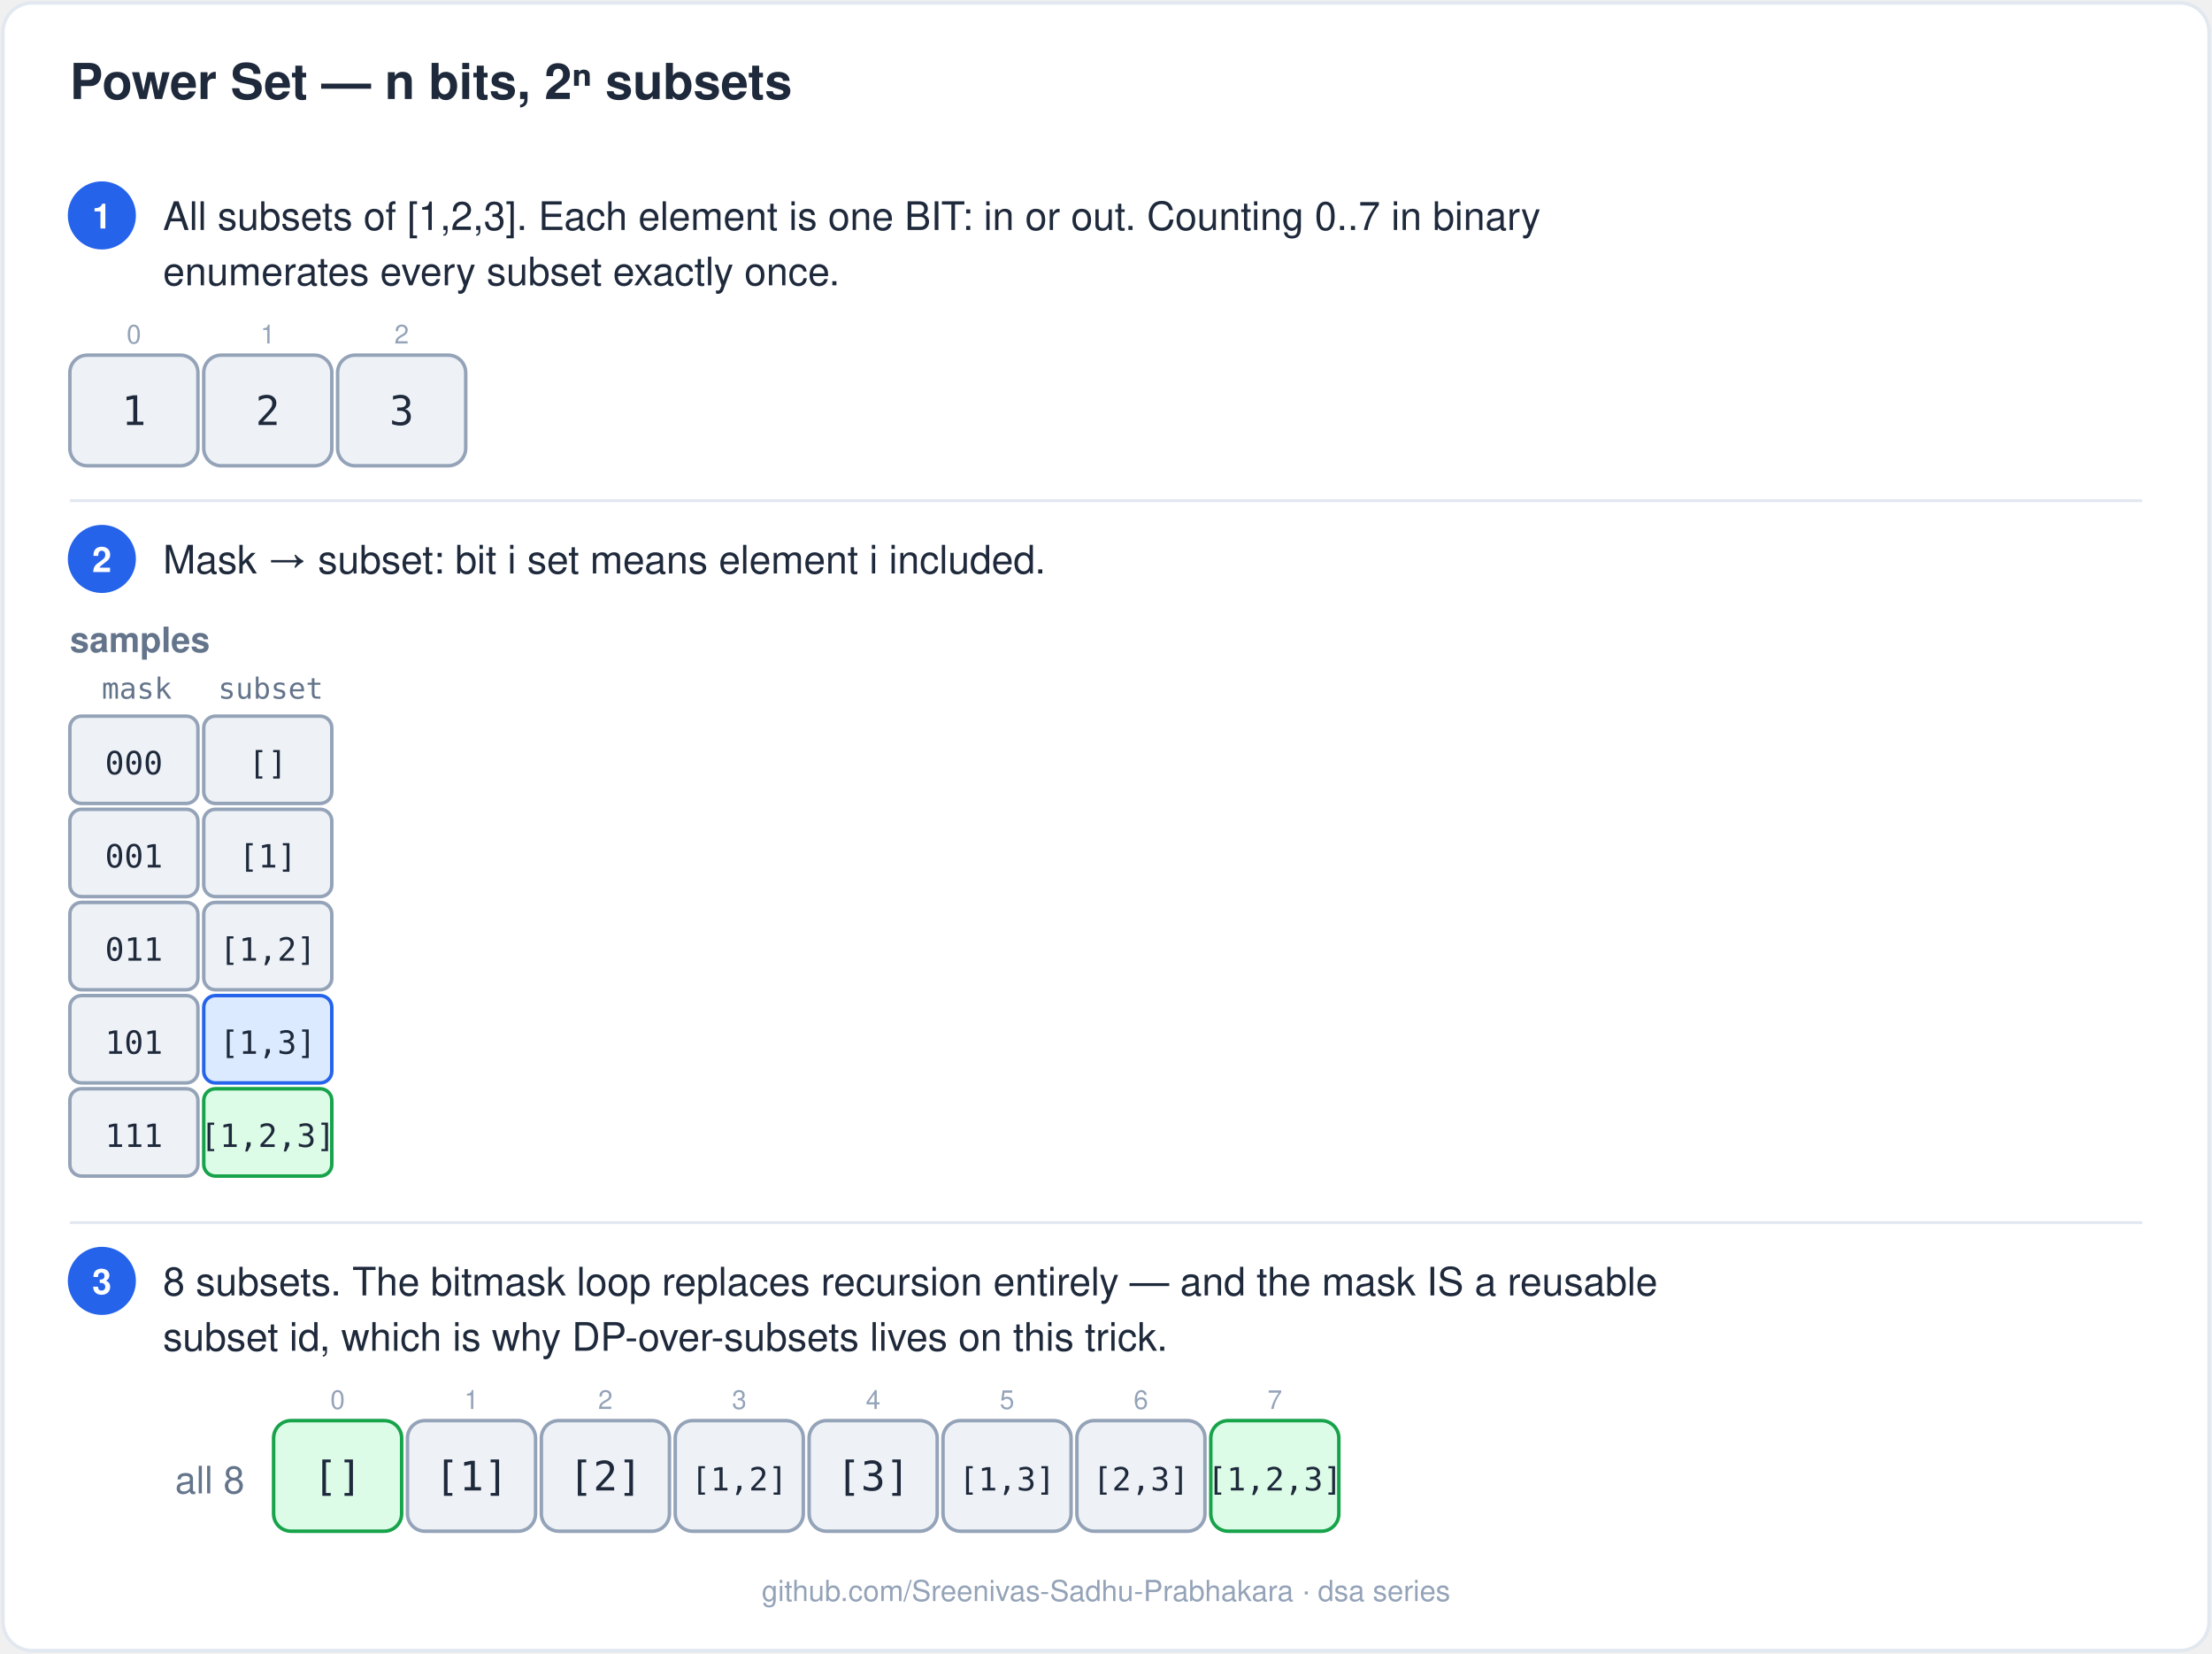
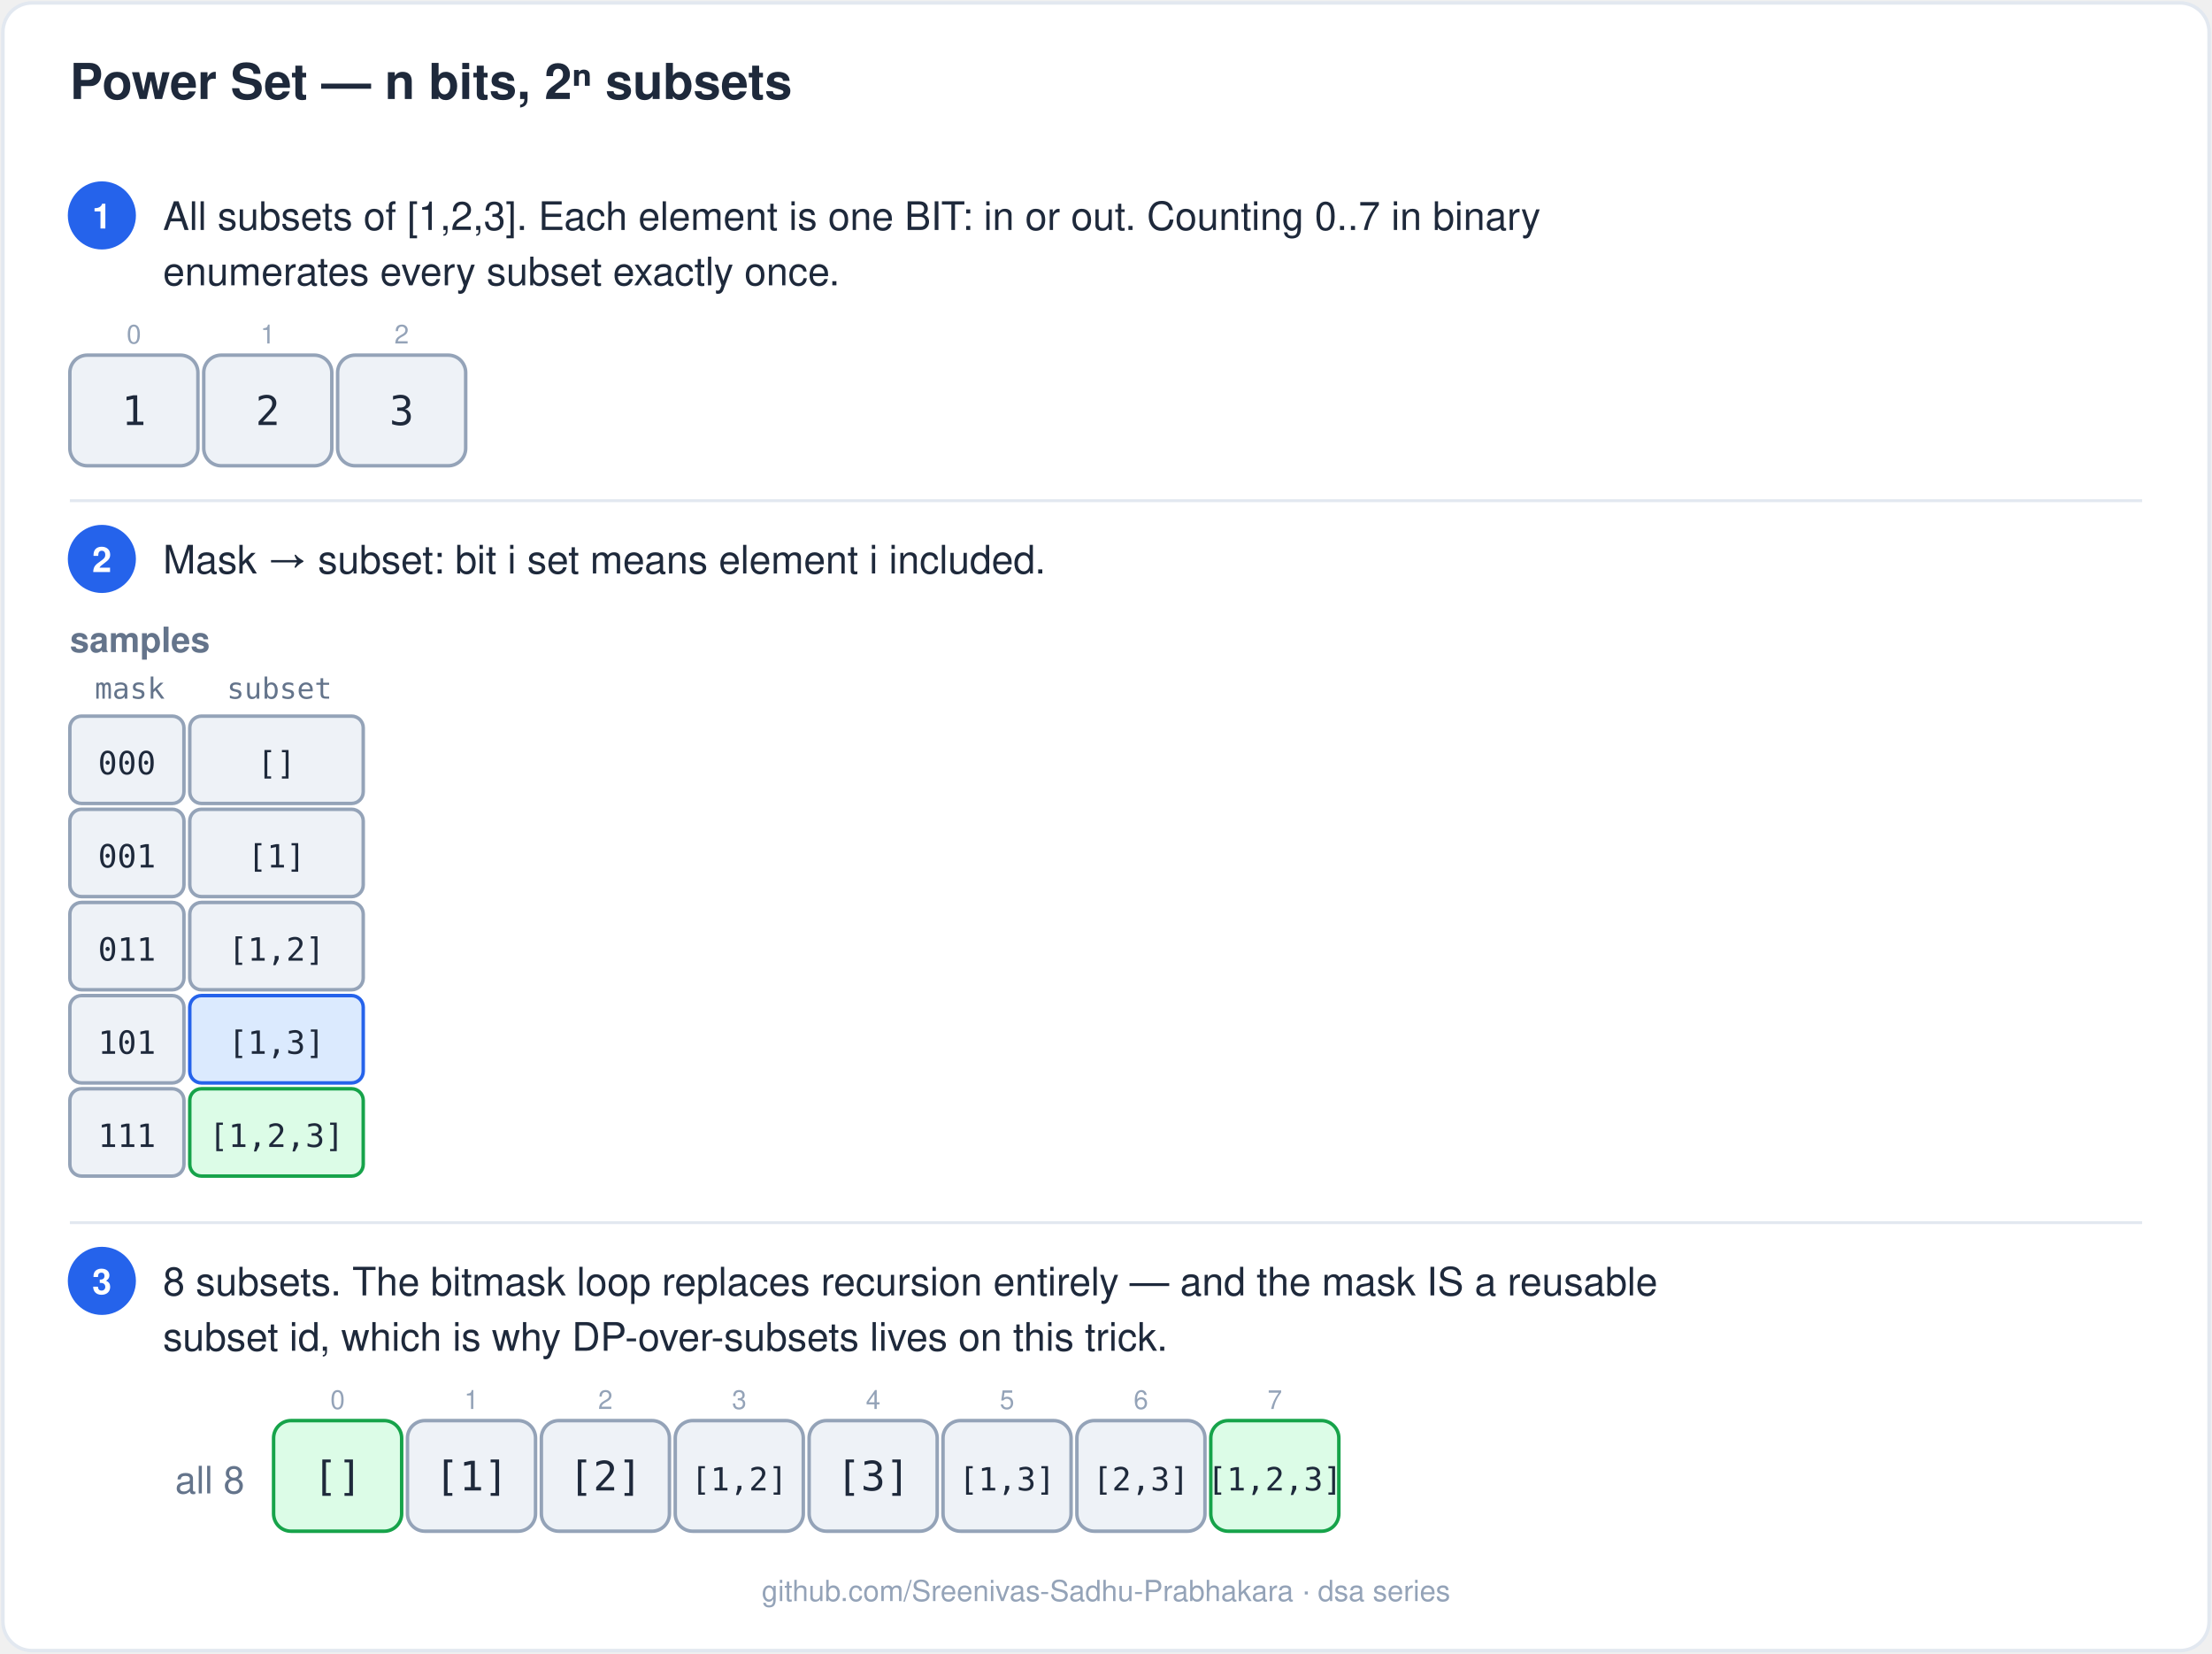
<svg xmlns="http://www.w3.org/2000/svg" width="760" height="568" viewBox="0 0 760 568" role="img" aria-label="Step-by-step visual walkthrough">
  <defs>
    <marker id="arr" markerWidth="8" markerHeight="8" refX="6" refY="3" orient="auto">
      <path d="M0,0 L7,3 L0,6 z" fill="context-stroke" />
    </marker>
  </defs>
  <rect x="1.0" y="1.0" width="758.0" height="566.0" rx="10" fill="#ffffff" stroke="#e2e8f0" stroke-width="1.2" />
  <text x="24.0" y="34.0" font-family="-apple-system,Segoe UI,Helvetica,Arial,sans-serif" font-size="17" fill="#1e293b" text-anchor="start" font-weight="600">Power Set — n bits, 2ⁿ subsets</text>
  <circle cx="35.0" cy="74.0" r="11" fill="#2563eb" stroke="#2563eb" stroke-width="1.4" />
  <text x="35.0" y="78.5" font-family="-apple-system,Segoe UI,Helvetica,Arial,sans-serif" font-size="12" fill="#ffffff" text-anchor="middle" font-weight="600">1</text>
  <text x="56.0" y="79.0" font-family="-apple-system,Segoe UI,Helvetica,Arial,sans-serif" font-size="13.5" fill="#1e293b" text-anchor="start">All subsets of [1,2,3]. Each element is one BIT: in or out. Counting 0..7 in binary</text>
  <text x="56.0" y="98.0" font-family="-apple-system,Segoe UI,Helvetica,Arial,sans-serif" font-size="13.5" fill="#1e293b" text-anchor="start">enumerates every subset exactly once.</text>
  <rect x="24.0" y="122.0" width="44.0" height="38.0" rx="6" fill="#eef2f7" stroke="#94a3b8" stroke-width="1.2" />
  <text x="46.0" y="146.0" font-family="ui-monospace,Menlo,monospace" font-size="14" fill="#1e293b" text-anchor="middle">1</text>
  <text x="46.0" y="118.0" font-family="-apple-system,Segoe UI,Helvetica,Arial,sans-serif" font-size="9" fill="#94a3b8" text-anchor="middle">0</text>
  <rect x="70.0" y="122.0" width="44.0" height="38.0" rx="6" fill="#eef2f7" stroke="#94a3b8" stroke-width="1.2" />
  <text x="92.0" y="146.0" font-family="ui-monospace,Menlo,monospace" font-size="14" fill="#1e293b" text-anchor="middle">2</text>
  <text x="92.0" y="118.0" font-family="-apple-system,Segoe UI,Helvetica,Arial,sans-serif" font-size="9" fill="#94a3b8" text-anchor="middle">1</text>
  <rect x="116.0" y="122.0" width="44.0" height="38.0" rx="6" fill="#eef2f7" stroke="#94a3b8" stroke-width="1.2" />
  <text x="138.0" y="146.0" font-family="ui-monospace,Menlo,monospace" font-size="14" fill="#1e293b" text-anchor="middle">3</text>
  <text x="138.0" y="118.0" font-family="-apple-system,Segoe UI,Helvetica,Arial,sans-serif" font-size="9" fill="#94a3b8" text-anchor="middle">2</text>
  <line x1="24.0" y1="172.0" x2="736.0" y2="172.0" stroke="#e2e8f0" stroke-width="1" />
  <circle cx="35.0" cy="192.0" r="11" fill="#2563eb" stroke="#2563eb" stroke-width="1.4" />
  <text x="35.0" y="196.5" font-family="-apple-system,Segoe UI,Helvetica,Arial,sans-serif" font-size="12" fill="#ffffff" text-anchor="middle" font-weight="600">2</text>
  <text x="56.0" y="197.0" font-family="-apple-system,Segoe UI,Helvetica,Arial,sans-serif" font-size="13.5" fill="#1e293b" text-anchor="start">Mask → subset: bit i set means element i included.</text>
  <text x="24.0" y="224.0" font-family="-apple-system,Segoe UI,Helvetica,Arial,sans-serif" font-size="12" fill="#64748b" text-anchor="start" font-weight="600">samples</text>
-   <text x="47.0" y="240.0" font-family="ui-monospace,Menlo,monospace" font-size="10" fill="#64748b" text-anchor="middle">mask</text>
-   <text x="93.0" y="240.0" font-family="ui-monospace,Menlo,monospace" font-size="10" fill="#64748b" text-anchor="middle">subset</text>
-   <rect x="24.0" y="246.0" width="44.0" height="30.0" rx="4" fill="#eef2f7" stroke="#94a3b8" stroke-width="1.2" />
-   <text x="46.0" y="266.0" font-family="ui-monospace,Menlo,monospace" font-size="11" fill="#1e293b" text-anchor="middle">000</text>
-   <rect x="70.0" y="246.0" width="44.0" height="30.0" rx="4" fill="#eef2f7" stroke="#94a3b8" stroke-width="1.2" />
-   <text x="92.0" y="266.0" font-family="ui-monospace,Menlo,monospace" font-size="11" fill="#1e293b" text-anchor="middle">[]</text>
-   <rect x="24.0" y="278.0" width="44.0" height="30.0" rx="4" fill="#eef2f7" stroke="#94a3b8" stroke-width="1.2" />
-   <text x="46.0" y="298.0" font-family="ui-monospace,Menlo,monospace" font-size="11" fill="#1e293b" text-anchor="middle">001</text>
-   <rect x="70.0" y="278.0" width="44.0" height="30.0" rx="4" fill="#eef2f7" stroke="#94a3b8" stroke-width="1.2" />
-   <text x="92.0" y="298.0" font-family="ui-monospace,Menlo,monospace" font-size="11" fill="#1e293b" text-anchor="middle">[1]</text>
-   <rect x="24.0" y="310.0" width="44.0" height="30.0" rx="4" fill="#eef2f7" stroke="#94a3b8" stroke-width="1.2" />
-   <text x="46.0" y="330.0" font-family="ui-monospace,Menlo,monospace" font-size="11" fill="#1e293b" text-anchor="middle">011</text>
-   <rect x="70.0" y="310.0" width="44.0" height="30.0" rx="4" fill="#eef2f7" stroke="#94a3b8" stroke-width="1.2" />
-   <text x="92.0" y="330.0" font-family="ui-monospace,Menlo,monospace" font-size="11" fill="#1e293b" text-anchor="middle">[1,2]</text>
-   <rect x="24.0" y="342.0" width="44.0" height="30.0" rx="4" fill="#eef2f7" stroke="#94a3b8" stroke-width="1.2" />
-   <text x="46.0" y="362.0" font-family="ui-monospace,Menlo,monospace" font-size="11" fill="#1e293b" text-anchor="middle">101</text>
-   <rect x="70.0" y="342.0" width="44.0" height="30.0" rx="4" fill="#dbeafe" stroke="#2563eb" stroke-width="1.2" />
-   <text x="92.0" y="362.0" font-family="ui-monospace,Menlo,monospace" font-size="11" fill="#1e293b" text-anchor="middle">[1,3]</text>
-   <rect x="24.0" y="374.0" width="44.0" height="30.0" rx="4" fill="#eef2f7" stroke="#94a3b8" stroke-width="1.2" />
-   <text x="46.0" y="394.0" font-family="ui-monospace,Menlo,monospace" font-size="11" fill="#1e293b" text-anchor="middle">111</text>
-   <rect x="70.0" y="374.0" width="44.0" height="30.0" rx="4" fill="#dcfce7" stroke="#16a34a" stroke-width="1.2" />
-   <text x="92.0" y="394.0" font-family="ui-monospace,Menlo,monospace" font-size="11" fill="#1e293b" text-anchor="middle">[1,2,3]</text>
+   <text x="44.6" y="240.0" font-family="ui-monospace,Menlo,monospace" font-size="10" fill="#64748b" text-anchor="middle">mask</text>
+   <text x="96.0" y="240.0" font-family="ui-monospace,Menlo,monospace" font-size="10" fill="#64748b" text-anchor="middle">subset</text>
+   <rect x="24.0" y="246.0" width="39.2" height="30.0" rx="4" fill="#eef2f7" stroke="#94a3b8" stroke-width="1.2" />
+   <text x="43.6" y="266.0" font-family="ui-monospace,Menlo,monospace" font-size="11" fill="#1e293b" text-anchor="middle">000</text>
+   <rect x="65.2" y="246.0" width="59.6" height="30.0" rx="4" fill="#eef2f7" stroke="#94a3b8" stroke-width="1.2" />
+   <text x="95.0" y="266.0" font-family="ui-monospace,Menlo,monospace" font-size="11" fill="#1e293b" text-anchor="middle">[]</text>
+   <rect x="24.0" y="278.0" width="39.2" height="30.0" rx="4" fill="#eef2f7" stroke="#94a3b8" stroke-width="1.2" />
+   <text x="43.6" y="298.0" font-family="ui-monospace,Menlo,monospace" font-size="11" fill="#1e293b" text-anchor="middle">001</text>
+   <rect x="65.2" y="278.0" width="59.6" height="30.0" rx="4" fill="#eef2f7" stroke="#94a3b8" stroke-width="1.2" />
+   <text x="95.0" y="298.0" font-family="ui-monospace,Menlo,monospace" font-size="11" fill="#1e293b" text-anchor="middle">[1]</text>
+   <rect x="24.0" y="310.0" width="39.2" height="30.0" rx="4" fill="#eef2f7" stroke="#94a3b8" stroke-width="1.2" />
+   <text x="43.6" y="330.0" font-family="ui-monospace,Menlo,monospace" font-size="11" fill="#1e293b" text-anchor="middle">011</text>
+   <rect x="65.2" y="310.0" width="59.6" height="30.0" rx="4" fill="#eef2f7" stroke="#94a3b8" stroke-width="1.2" />
+   <text x="95.0" y="330.0" font-family="ui-monospace,Menlo,monospace" font-size="11" fill="#1e293b" text-anchor="middle">[1,2]</text>
+   <rect x="24.0" y="342.0" width="39.2" height="30.0" rx="4" fill="#eef2f7" stroke="#94a3b8" stroke-width="1.2" />
+   <text x="43.6" y="362.0" font-family="ui-monospace,Menlo,monospace" font-size="11" fill="#1e293b" text-anchor="middle">101</text>
+   <rect x="65.2" y="342.0" width="59.6" height="30.0" rx="4" fill="#dbeafe" stroke="#2563eb" stroke-width="1.2" />
+   <text x="95.0" y="362.0" font-family="ui-monospace,Menlo,monospace" font-size="11" fill="#1e293b" text-anchor="middle">[1,3]</text>
+   <rect x="24.0" y="374.0" width="39.2" height="30.0" rx="4" fill="#eef2f7" stroke="#94a3b8" stroke-width="1.2" />
+   <text x="43.6" y="394.0" font-family="ui-monospace,Menlo,monospace" font-size="11" fill="#1e293b" text-anchor="middle">111</text>
+   <rect x="65.2" y="374.0" width="59.6" height="30.0" rx="4" fill="#dcfce7" stroke="#16a34a" stroke-width="1.2" />
+   <text x="95.0" y="394.0" font-family="ui-monospace,Menlo,monospace" font-size="11" fill="#1e293b" text-anchor="middle">[1,2,3]</text>
  <line x1="24.0" y1="420.0" x2="736.0" y2="420.0" stroke="#e2e8f0" stroke-width="1" />
  <circle cx="35.0" cy="440.0" r="11" fill="#2563eb" stroke="#2563eb" stroke-width="1.4" />
  <text x="35.0" y="444.5" font-family="-apple-system,Segoe UI,Helvetica,Arial,sans-serif" font-size="12" fill="#ffffff" text-anchor="middle" font-weight="600">3</text>
  <text x="56.0" y="445.0" font-family="-apple-system,Segoe UI,Helvetica,Arial,sans-serif" font-size="13.5" fill="#1e293b" text-anchor="start">8 subsets. The bitmask loop replaces recursion entirely — and the mask IS a reusable</text>
  <text x="56.0" y="464.0" font-family="-apple-system,Segoe UI,Helvetica,Arial,sans-serif" font-size="13.5" fill="#1e293b" text-anchor="start">subset id, which is why DP-over-subsets lives on this trick.</text>
  <text x="84.0" y="513.0" font-family="-apple-system,Segoe UI,Helvetica,Arial,sans-serif" font-size="13" fill="#64748b" text-anchor="end">all 8</text>
  <rect x="94.0" y="488.0" width="44.0" height="38.0" rx="6" fill="#dcfce7" stroke="#16a34a" stroke-width="1.2" />
  <text x="116.0" y="512.0" font-family="ui-monospace,Menlo,monospace" font-size="14" fill="#1e293b" text-anchor="middle">[]</text>
  <text x="116.0" y="484.0" font-family="-apple-system,Segoe UI,Helvetica,Arial,sans-serif" font-size="9" fill="#94a3b8" text-anchor="middle">0</text>
  <rect x="140.0" y="488.0" width="44.0" height="38.0" rx="6" fill="#eef2f7" stroke="#94a3b8" stroke-width="1.2" />
  <text x="162.0" y="512.0" font-family="ui-monospace,Menlo,monospace" font-size="14" fill="#1e293b" text-anchor="middle">[1]</text>
  <text x="162.0" y="484.0" font-family="-apple-system,Segoe UI,Helvetica,Arial,sans-serif" font-size="9" fill="#94a3b8" text-anchor="middle">1</text>
  <rect x="186.0" y="488.0" width="44.0" height="38.0" rx="6" fill="#eef2f7" stroke="#94a3b8" stroke-width="1.2" />
  <text x="208.0" y="512.0" font-family="ui-monospace,Menlo,monospace" font-size="14" fill="#1e293b" text-anchor="middle">[2]</text>
  <text x="208.0" y="484.0" font-family="-apple-system,Segoe UI,Helvetica,Arial,sans-serif" font-size="9" fill="#94a3b8" text-anchor="middle">2</text>
  <rect x="232.0" y="488.0" width="44.0" height="38.0" rx="6" fill="#eef2f7" stroke="#94a3b8" stroke-width="1.2" />
  <text x="254.0" y="512.0" font-family="ui-monospace,Menlo,monospace" font-size="11" fill="#1e293b" text-anchor="middle">[1,2]</text>
  <text x="254.0" y="484.0" font-family="-apple-system,Segoe UI,Helvetica,Arial,sans-serif" font-size="9" fill="#94a3b8" text-anchor="middle">3</text>
  <rect x="278.0" y="488.0" width="44.0" height="38.0" rx="6" fill="#eef2f7" stroke="#94a3b8" stroke-width="1.2" />
  <text x="300.0" y="512.0" font-family="ui-monospace,Menlo,monospace" font-size="14" fill="#1e293b" text-anchor="middle">[3]</text>
  <text x="300.0" y="484.0" font-family="-apple-system,Segoe UI,Helvetica,Arial,sans-serif" font-size="9" fill="#94a3b8" text-anchor="middle">4</text>
  <rect x="324.0" y="488.0" width="44.0" height="38.0" rx="6" fill="#eef2f7" stroke="#94a3b8" stroke-width="1.2" />
  <text x="346.0" y="512.0" font-family="ui-monospace,Menlo,monospace" font-size="11" fill="#1e293b" text-anchor="middle">[1,3]</text>
  <text x="346.0" y="484.0" font-family="-apple-system,Segoe UI,Helvetica,Arial,sans-serif" font-size="9" fill="#94a3b8" text-anchor="middle">5</text>
  <rect x="370.0" y="488.0" width="44.0" height="38.0" rx="6" fill="#eef2f7" stroke="#94a3b8" stroke-width="1.2" />
  <text x="392.0" y="512.0" font-family="ui-monospace,Menlo,monospace" font-size="11" fill="#1e293b" text-anchor="middle">[2,3]</text>
  <text x="392.0" y="484.0" font-family="-apple-system,Segoe UI,Helvetica,Arial,sans-serif" font-size="9" fill="#94a3b8" text-anchor="middle">6</text>
  <rect x="416.0" y="488.0" width="44.0" height="38.0" rx="6" fill="#dcfce7" stroke="#16a34a" stroke-width="1.2" />
  <text x="438.0" y="512.0" font-family="ui-monospace,Menlo,monospace" font-size="11" fill="#1e293b" text-anchor="middle">[1,2,3]</text>
  <text x="438.0" y="484.0" font-family="-apple-system,Segoe UI,Helvetica,Arial,sans-serif" font-size="9" fill="#94a3b8" text-anchor="middle">7</text>
  <text x="380.0" y="550.0" font-family="-apple-system,Segoe UI,Helvetica,Arial,sans-serif" font-size="10" fill="#94a3b8" text-anchor="middle">github.com/Sreenivas-Sadhu-Prabhakara · dsa series</text>
</svg>
